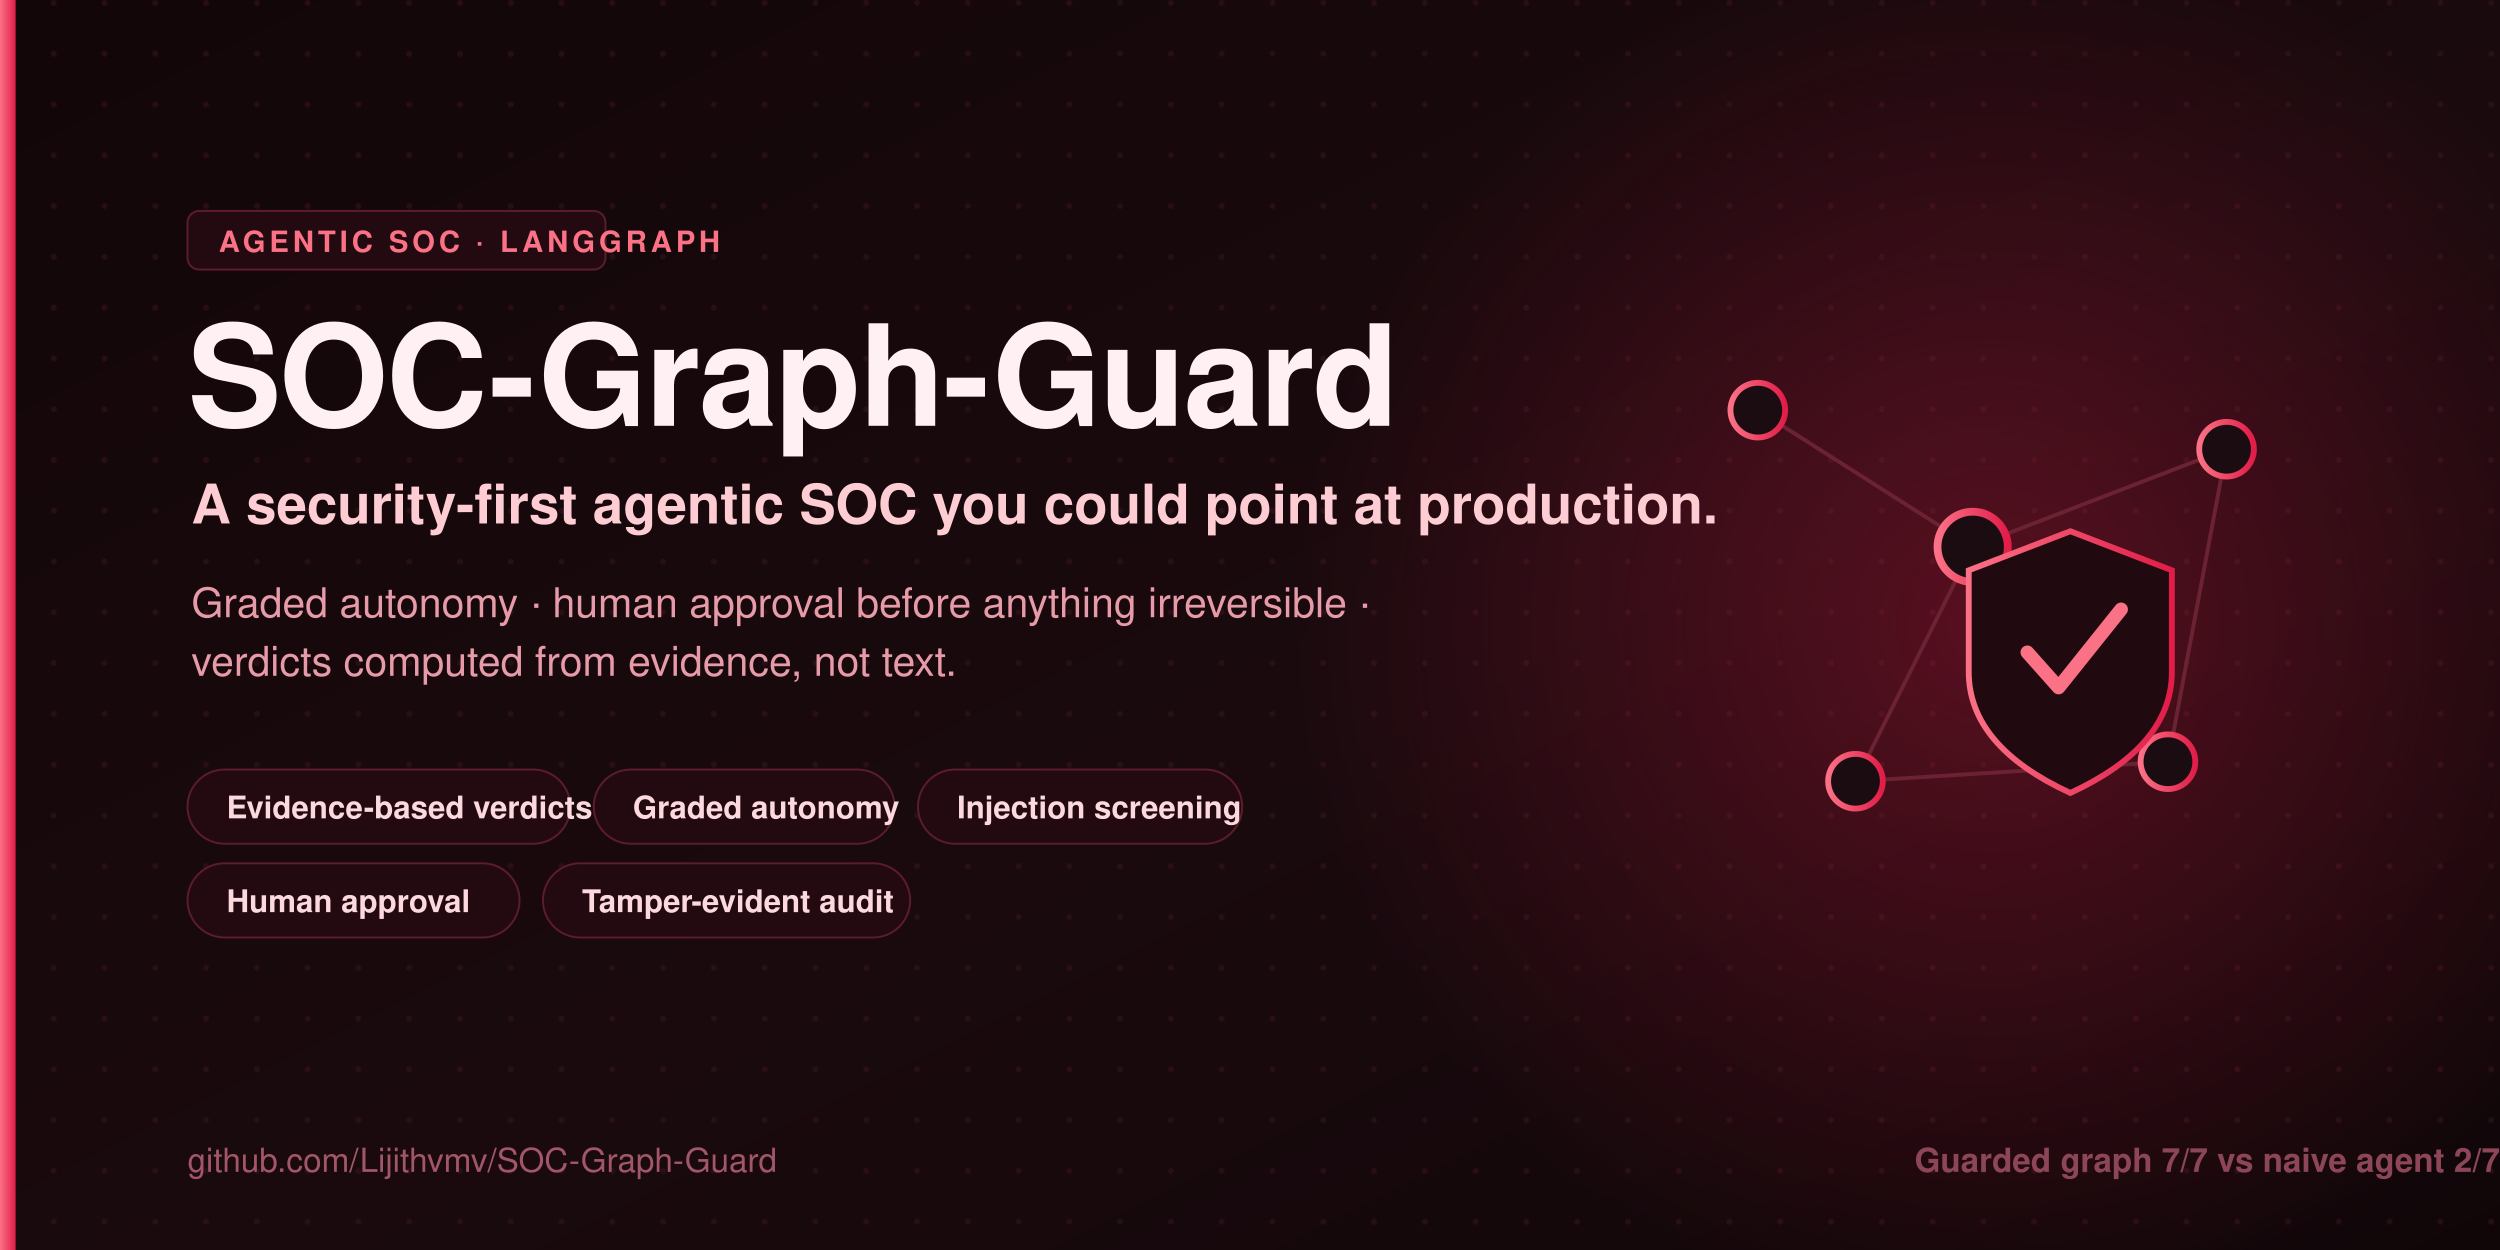
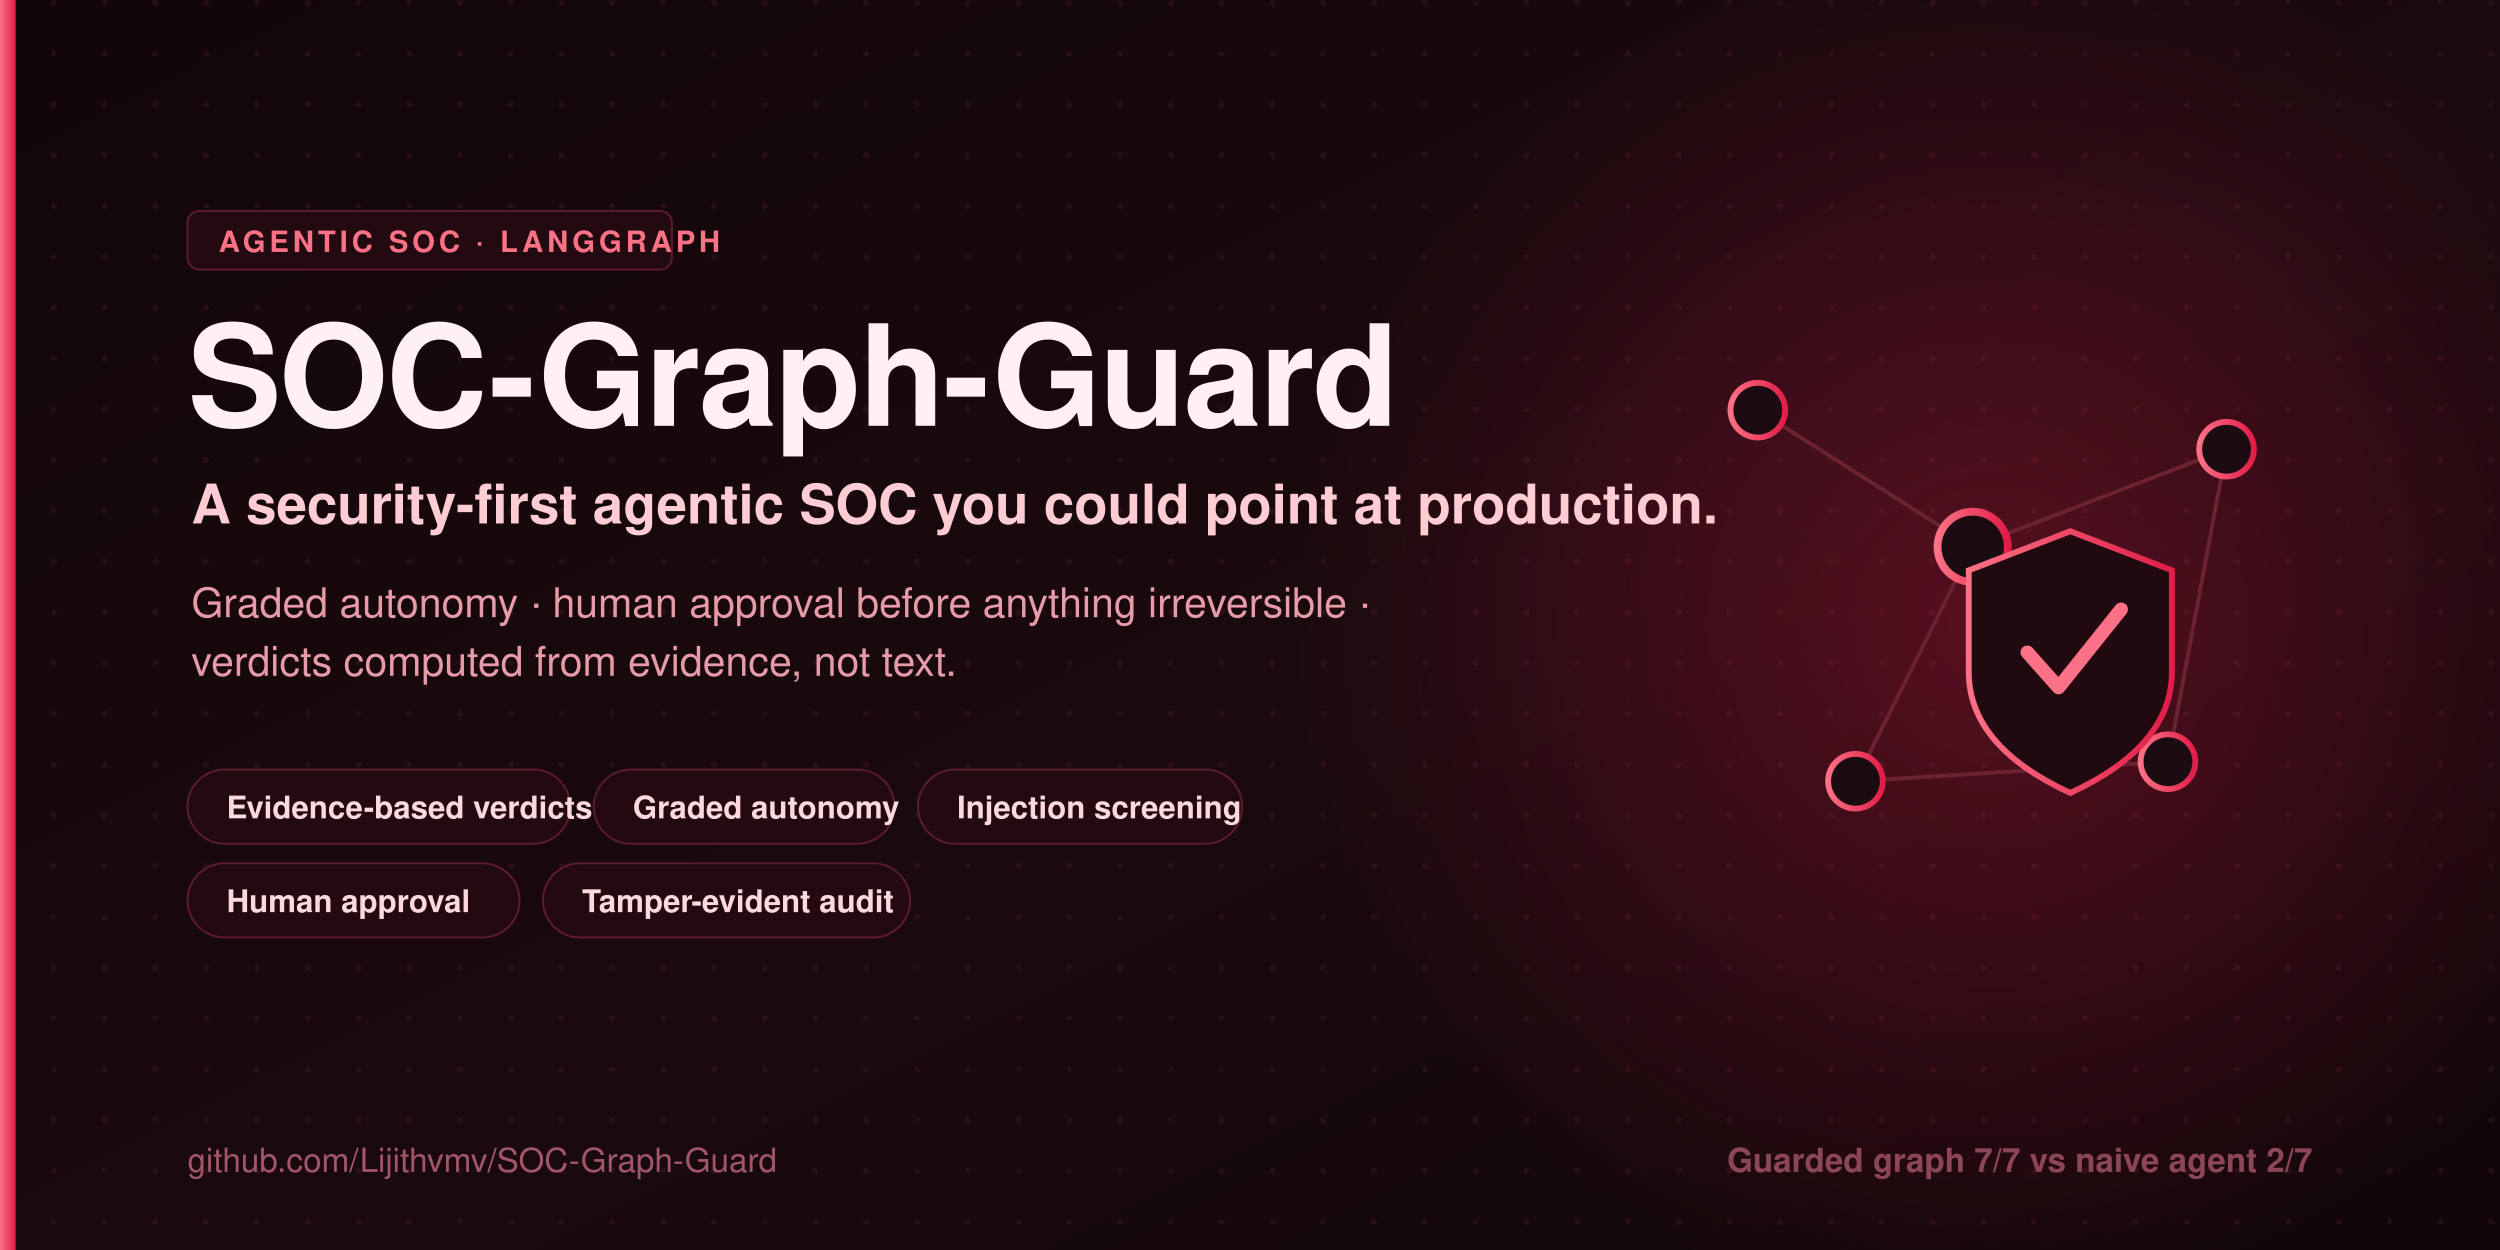
<svg xmlns="http://www.w3.org/2000/svg" viewBox="0 0 1280 640" font-family="'Segoe UI',system-ui,-apple-system,Helvetica,Arial,sans-serif">
  <defs>
    <linearGradient id="bg" x1="0" y1="0" x2="1" y2="1">
      <stop offset="0" stop-color="#120608" />
      <stop offset="0.55" stop-color="#1a0a0e" />
      <stop offset="1" stop-color="#100608" />
    </linearGradient>
    <linearGradient id="acc" x1="0" y1="0" x2="1" y2="0">
      <stop offset="0" stop-color="#fb7185" />
      <stop offset="1" stop-color="#e11d48" />
    </linearGradient>
    <radialGradient id="glow" cx="0.5" cy="0.5" r="0.5">
      <stop offset="0" stop-color="#e11d48" stop-opacity="0.32" />
      <stop offset="1" stop-color="#e11d48" stop-opacity="0" />
    </radialGradient>
    <pattern id="dots" width="26" height="26" patternUnits="userSpaceOnUse">
      <circle cx="1.5" cy="1.5" r="1.5" fill="#3a1520" />
    </pattern>
  </defs>
  <rect width="1280" height="640" fill="url(#bg)" />
  <rect width="1280" height="640" fill="url(#dots)" opacity="0.5" />
  <circle cx="1020" cy="320" r="360" fill="url(#glow)" />
  <rect x="0" y="0" width="8" height="640" fill="url(#acc)" />
  <g transform="translate(1020,320)">
    <g stroke="#6b2233" stroke-width="2">
      <line x1="-120" y1="-110" x2="-10" y2="-40" />
      <line x1="-10" y1="-40" x2="120" y2="-90" />
      <line x1="-10" y1="-40" x2="-70" y2="80" />
      <line x1="-10" y1="-40" x2="90" y2="70" />
      <line x1="90" y1="70" x2="120" y2="-90" />
      <line x1="-70" y1="80" x2="90" y2="70" />
    </g>
    <g fill="#1a0c10" stroke="url(#acc)" stroke-width="3">
      <circle cx="-120" cy="-110" r="14" />
      <circle cx="120" cy="-90" r="14" />
      <circle cx="-70" cy="80" r="14" />
      <circle cx="90" cy="70" r="14" />
      <circle cx="-10" cy="-40" r="18" stroke-width="4" />
    </g>
    <g transform="translate(40,10)">
      <path d="M0,-58 L52,-38 L52,14 Q52,52 0,76 Q-52,52 -52,14 L-52,-38 Z" fill="#20090f" stroke="url(#acc)" stroke-width="3" />
      <path d="M-22,4 L-6,22 L26,-18" fill="none" stroke="#fb7185" stroke-width="7" stroke-linecap="round" stroke-linejoin="round" />
    </g>
  </g>
  <g transform="translate(96,142)">
-     <rect x="0" y="-34" width="214" height="30" rx="6" fill="#230a10" stroke="#5c1c2b" />
+     <rect x="0" y="-34" width="248" height="30" rx="6" fill="#230a10" stroke="#5c1c2b" />
    <text x="16" y="-13" font-size="15" letter-spacing="2" font-weight="600" fill="#fb7185">AGENTIC SOC · LANGGRAPH</text>
    <text x="0" y="76" font-size="72" font-weight="800" fill="#fff1f3" letter-spacing="-1">SOC-Graph-Guard</text>
    <text x="2" y="126" font-size="28" font-weight="600" fill="#fecdd3">A security-first agentic SOC you could point at production.</text>
    <text x="2" y="174" font-size="21" fill="#e79aa8">Graded autonomy · human approval before anything irreversible ·</text>
    <text x="2" y="204" font-size="21" fill="#e79aa8">verdicts computed from evidence, not text.</text>
    <g font-size="16" font-weight="600" fill="#fcd9de">
      <g transform="translate(0,252)">
        <rect x="0" y="0" width="196" height="38" rx="19" fill="#230a10" stroke="#5c1c2b" />
        <text x="20" y="25">Evidence-based verdicts</text>
      </g>
      <g transform="translate(208,252)">
        <rect x="0" y="0" width="154" height="38" rx="19" fill="#230a10" stroke="#5c1c2b" />
        <text x="20" y="25">Graded autonomy</text>
      </g>
      <g transform="translate(374,252)">
        <rect x="0" y="0" width="166" height="38" rx="19" fill="#230a10" stroke="#5c1c2b" />
        <text x="20" y="25">Injection screening</text>
      </g>
      <g transform="translate(0,300)">
        <rect x="0" y="0" width="170" height="38" rx="19" fill="#230a10" stroke="#5c1c2b" />
        <text x="20" y="25">Human approval</text>
      </g>
      <g transform="translate(182,300)">
        <rect x="0" y="0" width="188" height="38" rx="19" fill="#230a10" stroke="#5c1c2b" />
        <text x="20" y="25">Tamper-evident audit</text>
      </g>
    </g>
  </g>
  <g transform="translate(96,600)" font-size="17" fill="#a3566a">
    <text x="0" y="0">github.com/Lijithvmv/SOC-Graph-Guard</text>
-     <text x="1184" y="0" text-anchor="end" fill="#8c4658" font-weight="600">Guarded graph 7/7  vs  naive agent 2/7</text>
+     <text x="1088" y="0" text-anchor="end" fill="#8c4658" font-weight="600">Guarded graph 7/7  vs  naive agent 2/7</text>
  </g>
</svg>
